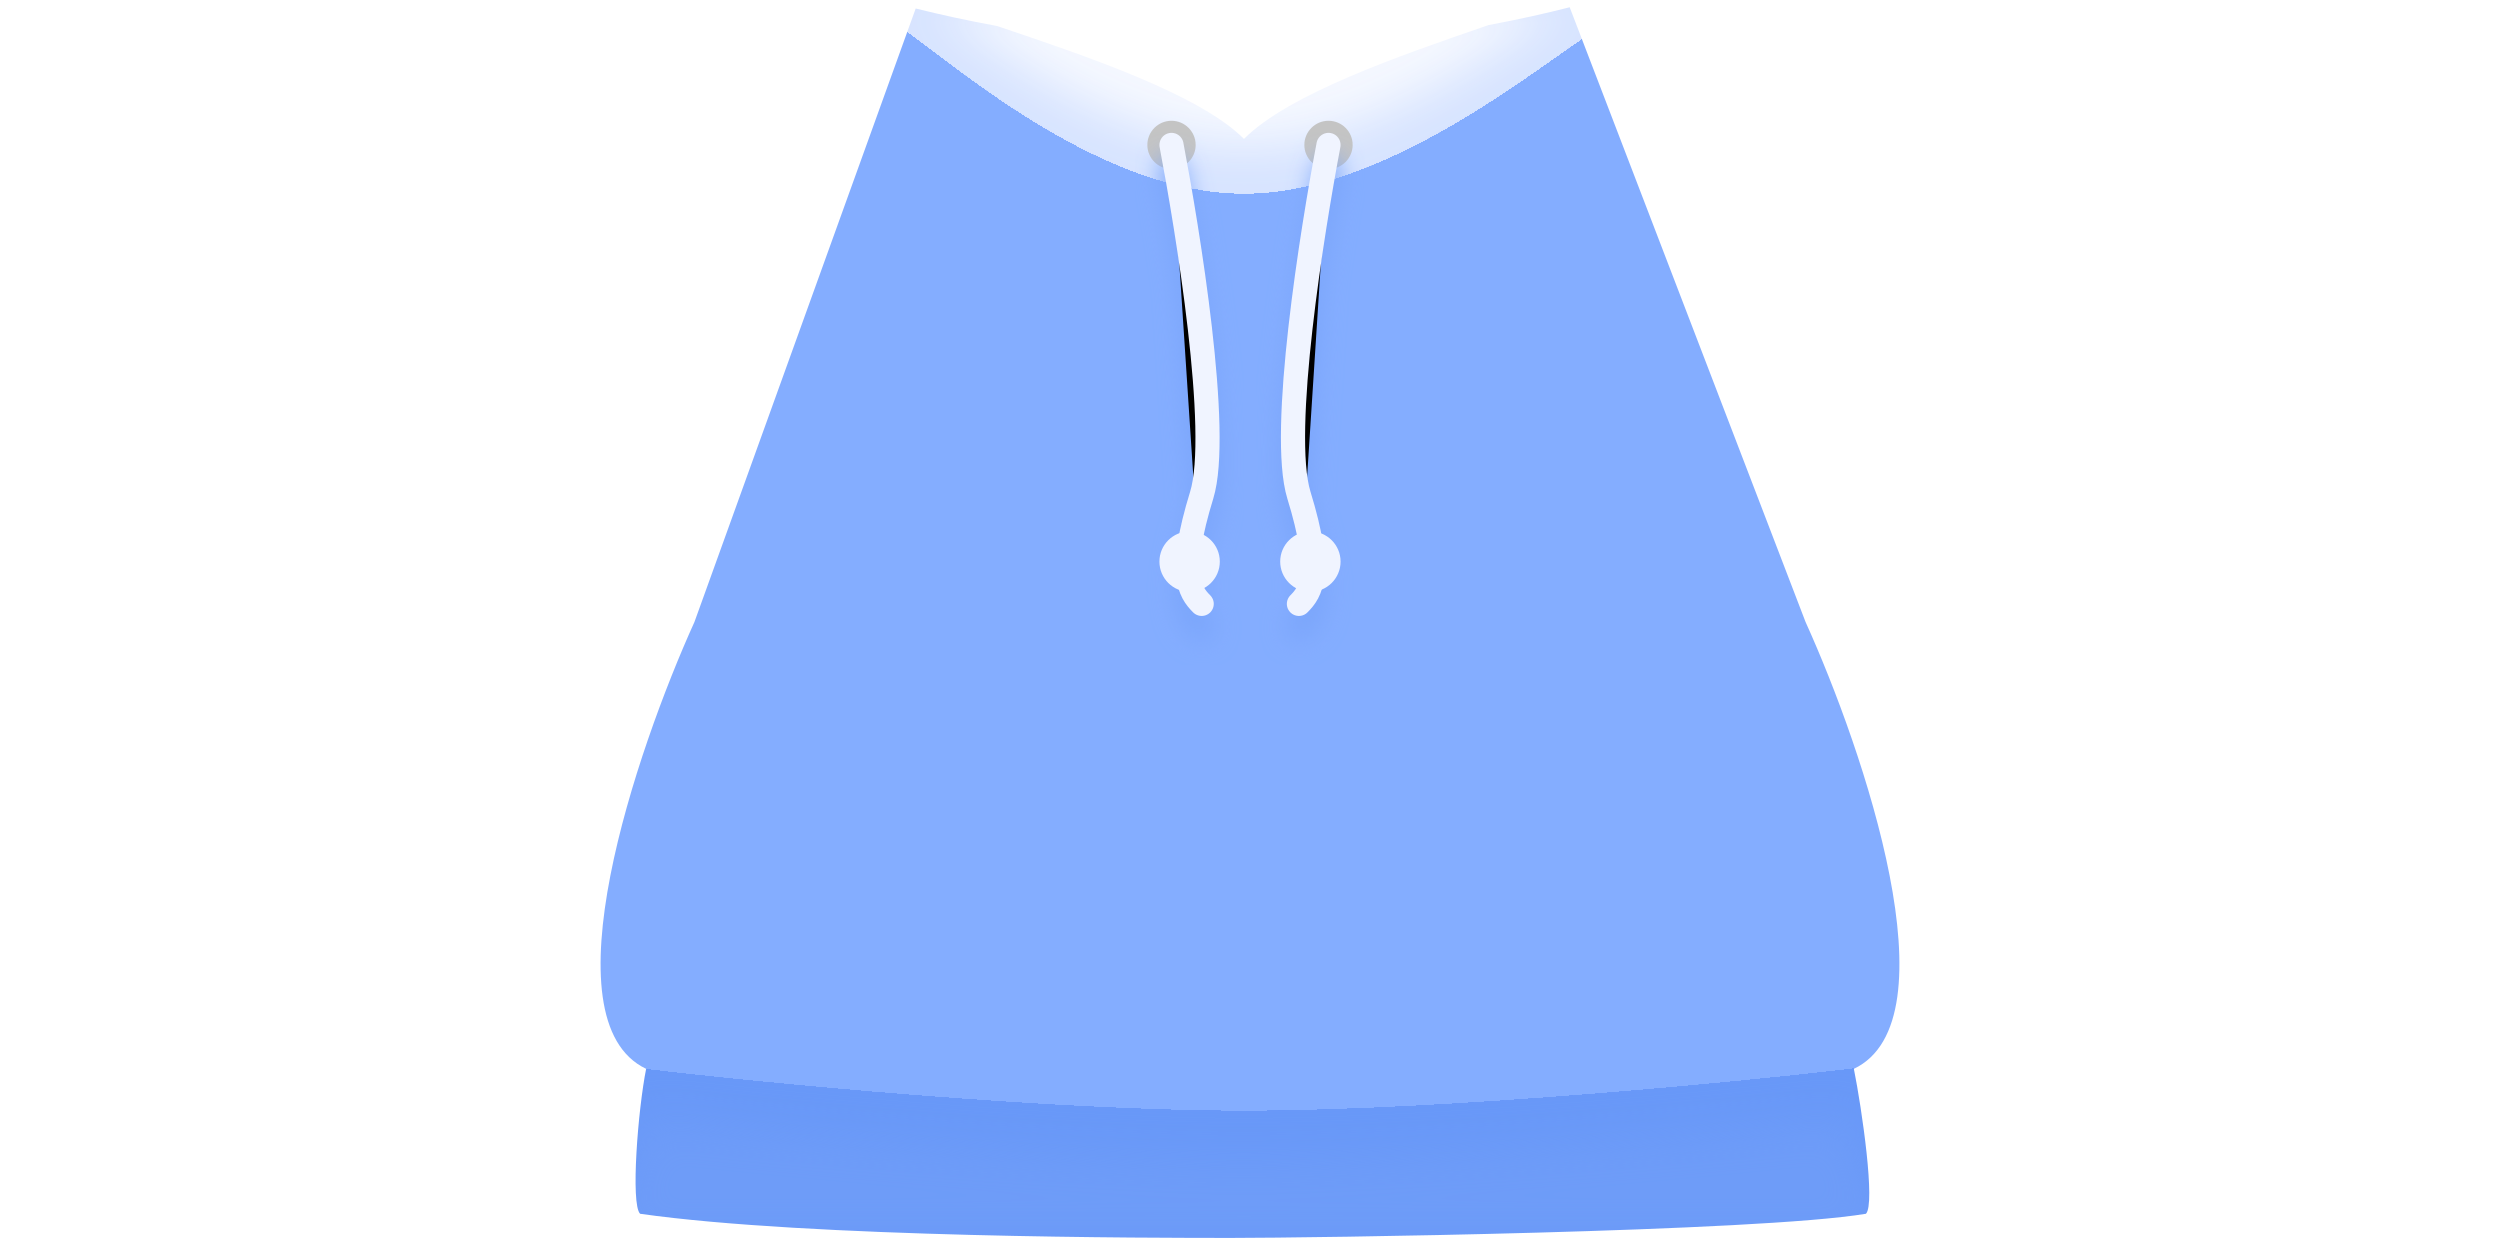
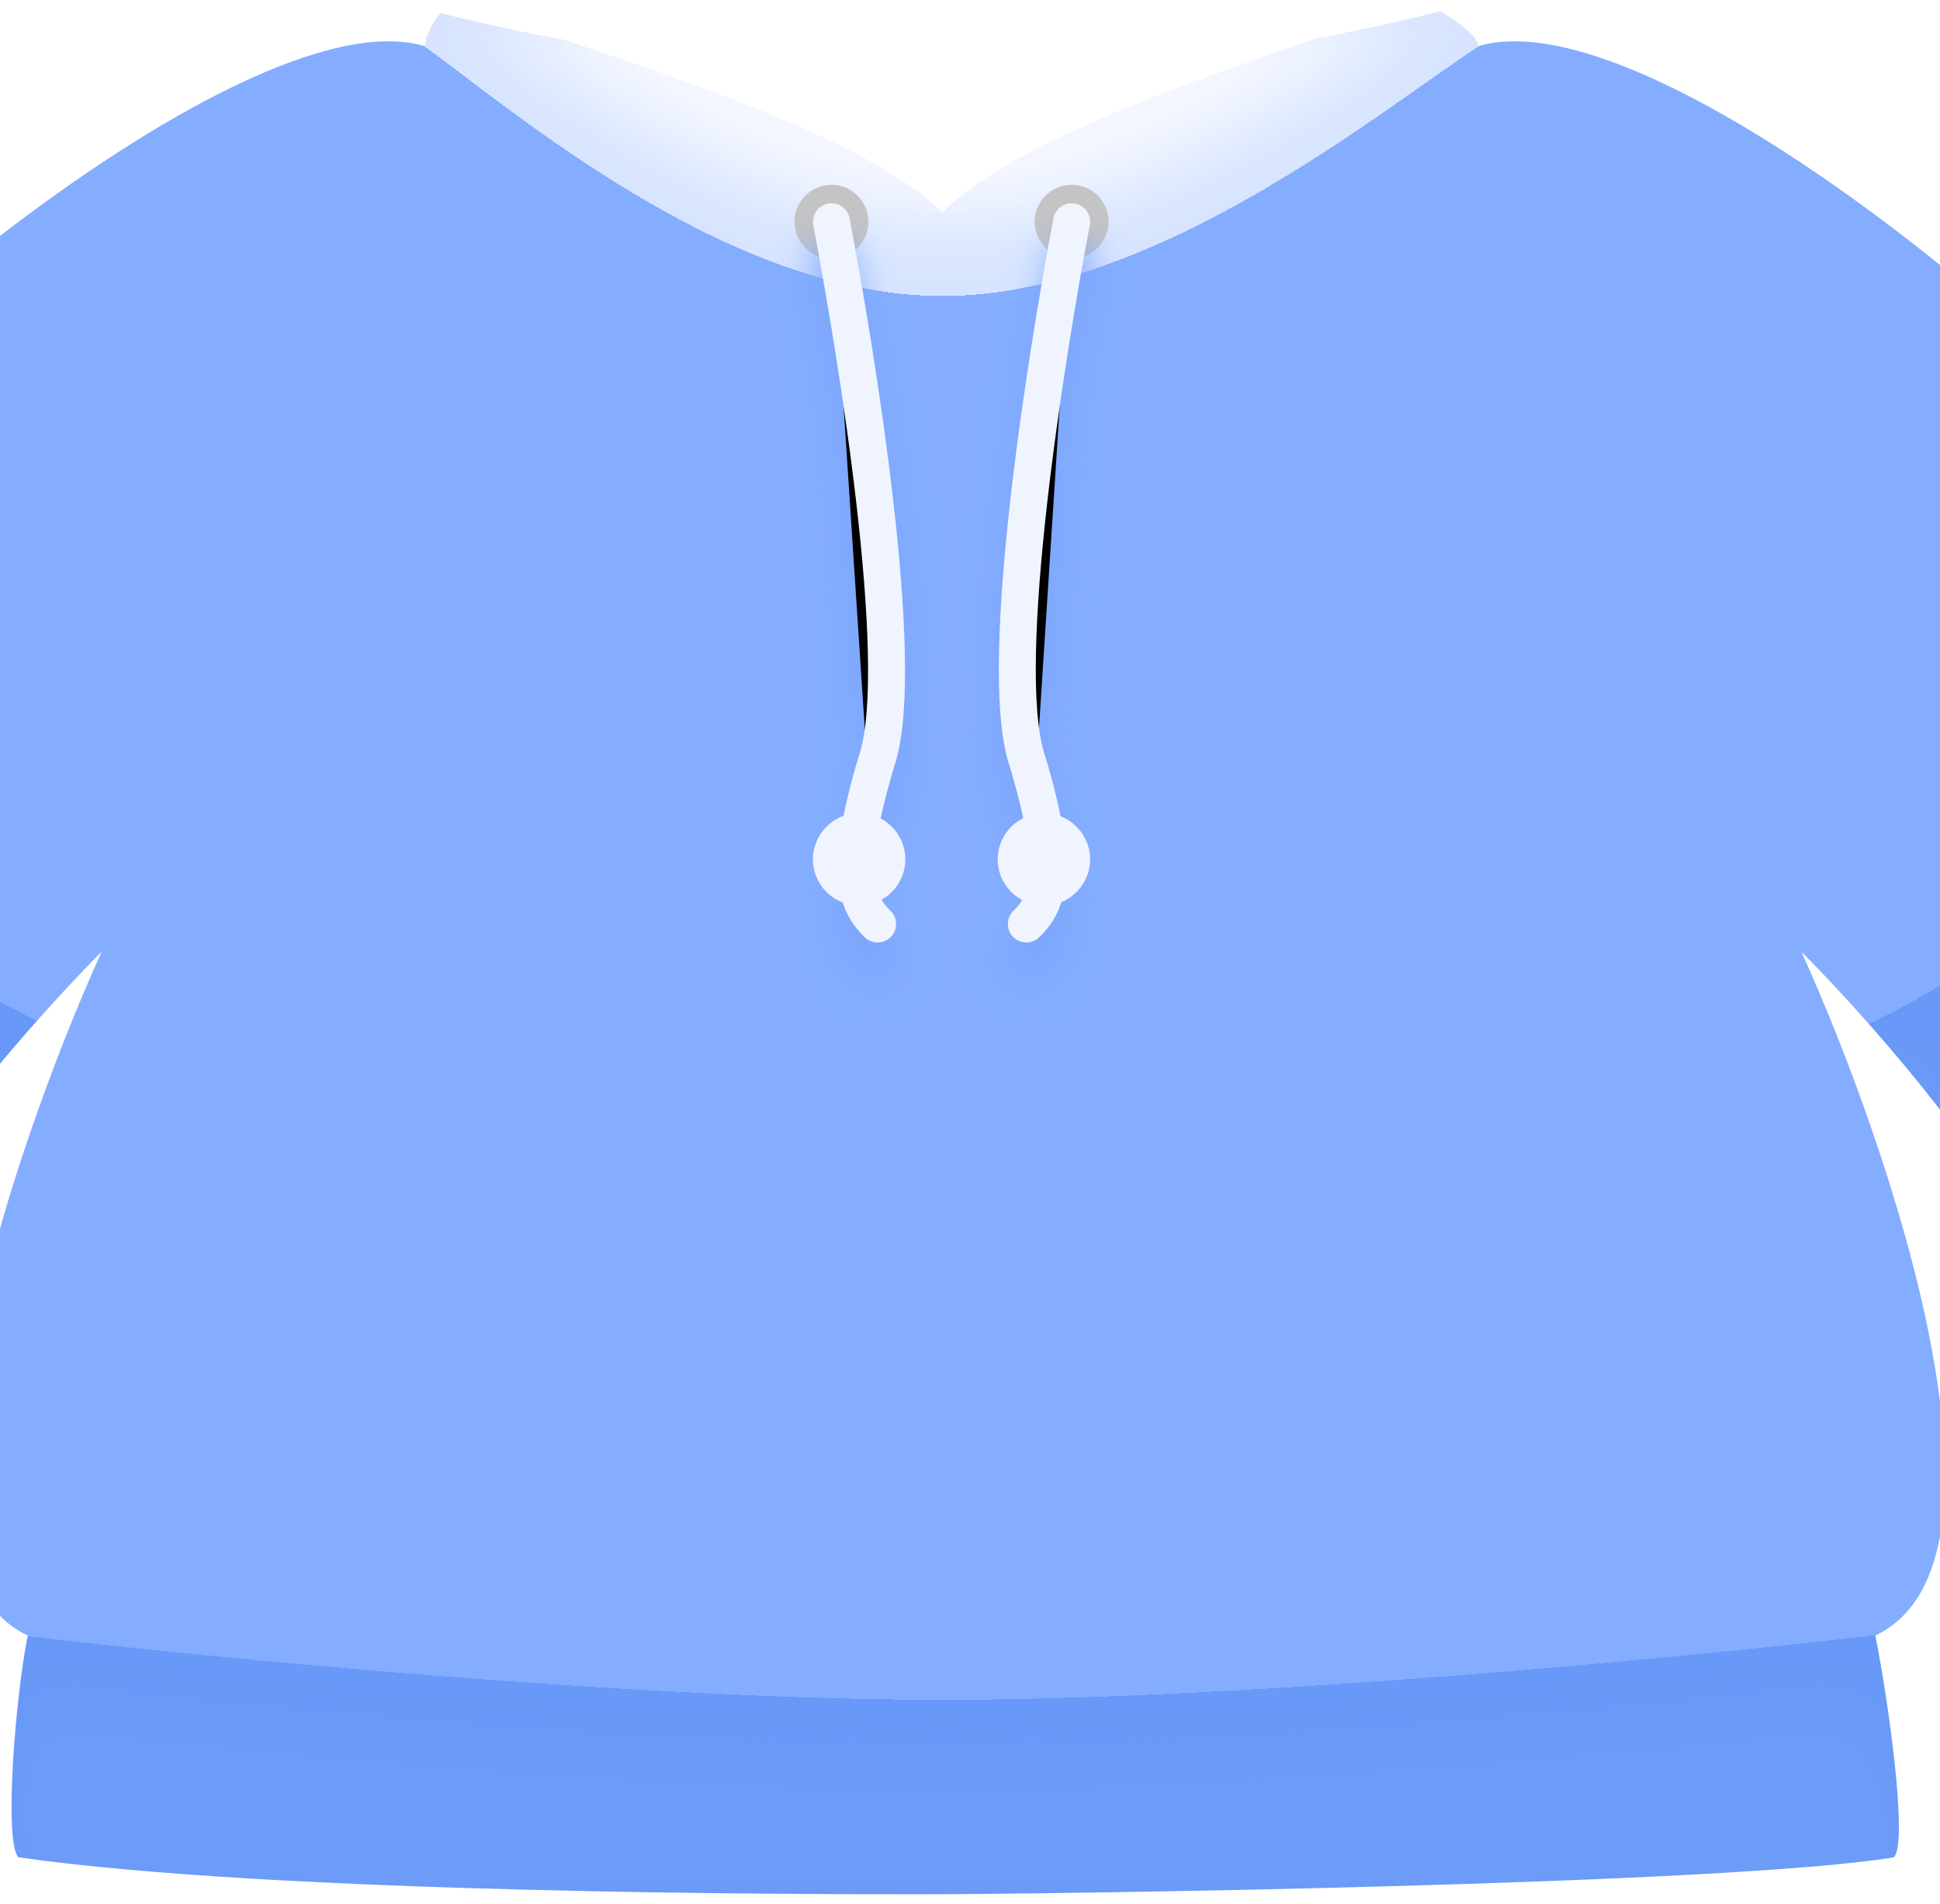
- <svg xmlns="http://www.w3.org/2000/svg" viewBox="1193.0 987.0 207.0 103.0" width="100%" height="100%">
+ <svg xmlns="http://www.w3.org/2000/svg" viewBox="1245.0 987.0 105 103.0" width="100%" height="100%">
  <defs>
    <filter id="filter460_i_495_57" x="1216" y="1021" width="31.5" height="30.5" filterUnits="userSpaceOnUse" color-interpolation-filters="sRGB">
      <feFlood flood-opacity="0" result="BackgroundImageFix" />
      <feBlend mode="normal" in="SourceGraphic" in2="BackgroundImageFix" result="shape" />
      <feColorMatrix in="SourceAlpha" type="matrix" values="0 0 0 0 0 0 0 0 0 0 0 0 0 0 0 0 0 0 127 0" result="hardAlpha" />
      <feOffset dy="4" />
      <feGaussianBlur stdDeviation="2" />
      <feComposite in2="hardAlpha" operator="arithmetic" k2="-1" k3="1" />
      <feColorMatrix type="matrix" values="0 0 0 0 0.409 0 0 0 0 0.596 0 0 0 0 0.971 0 0 0 1 0" />
      <feBlend mode="normal" in2="shape" result="effect1_innerShadow_495_57" />
    </filter>
    <filter id="filter461_i_495_57" x="1346" y="1021" width="31.5" height="30.5" filterUnits="userSpaceOnUse" color-interpolation-filters="sRGB">
      <feFlood flood-opacity="0" result="BackgroundImageFix" />
      <feBlend mode="normal" in="SourceGraphic" in2="BackgroundImageFix" result="shape" />
      <feColorMatrix in="SourceAlpha" type="matrix" values="0 0 0 0 0 0 0 0 0 0 0 0 0 0 0 0 0 0 127 0" result="hardAlpha" />
      <feOffset dy="4" />
      <feGaussianBlur stdDeviation="2" />
      <feComposite in2="hardAlpha" operator="arithmetic" k2="-1" k3="1" />
      <feColorMatrix type="matrix" values="0 0 0 0 0.409 0 0 0 0 0.596 0 0 0 0 0.971 0 0 0 1 0" />
      <feBlend mode="normal" in2="shape" result="effect1_innerShadow_495_57" />
    </filter>
    <filter id="filter462_i_495_57" x="1268" y="983" width="58" height="20" filterUnits="userSpaceOnUse" color-interpolation-filters="sRGB">
      <feFlood flood-opacity="0" result="BackgroundImageFix" />
      <feBlend mode="normal" in="SourceGraphic" in2="BackgroundImageFix" result="shape" />
      <feColorMatrix in="SourceAlpha" type="matrix" values="0 0 0 0 0 0 0 0 0 0 0 0 0 0 0 0 0 0 127 0" result="hardAlpha" />
      <feOffset dy="-4" />
      <feGaussianBlur stdDeviation="2" />
      <feComposite in2="hardAlpha" operator="arithmetic" k2="-1" k3="1" />
      <feColorMatrix type="matrix" values="0 0 0 0 0.842 0 0 0 0 0.892 0 0 0 0 1 0 0 0 1 0" />
      <feBlend mode="normal" in2="shape" result="effect1_innerShadow_495_57" />
    </filter>
    <filter id="filter463_i_495_57" x="1242.5" y="1075.5" width="107.5" height="18.5" filterUnits="userSpaceOnUse" color-interpolation-filters="sRGB">
      <feFlood flood-opacity="0" result="BackgroundImageFix" />
      <feBlend mode="normal" in="SourceGraphic" in2="BackgroundImageFix" result="shape" />
      <feColorMatrix in="SourceAlpha" type="matrix" values="0 0 0 0 0 0 0 0 0 0 0 0 0 0 0 0 0 0 127 0" result="hardAlpha" />
      <feOffset dy="4" />
      <feGaussianBlur stdDeviation="2" />
      <feComposite in2="hardAlpha" operator="arithmetic" k2="-1" k3="1" />
      <feColorMatrix type="matrix" values="0 0 0 0 0.409 0 0 0 0 0.596 0 0 0 0 0.971 0 0 0 1 0" />
      <feBlend mode="normal" in2="shape" result="effect1_innerShadow_495_57" />
    </filter>
    <filter id="filter464_i_495_57" x="1375" y="1054.5" width="27" height="30" filterUnits="userSpaceOnUse" color-interpolation-filters="sRGB">
      <feFlood flood-opacity="0" result="BackgroundImageFix" />
      <feBlend mode="normal" in="SourceGraphic" in2="BackgroundImageFix" result="shape" />
      <feColorMatrix in="SourceAlpha" type="matrix" values="0 0 0 0 0 0 0 0 0 0 0 0 0 0 0 0 0 0 127 0" result="hardAlpha" />
      <feOffset dy="4" />
      <feGaussianBlur stdDeviation="2" />
      <feComposite in2="hardAlpha" operator="arithmetic" k2="-1" k3="1" />
      <feColorMatrix type="matrix" values="0 0 0 0 0.942 0 0 0 0 0.961 0 0 0 0 1 0 0 0 1 0" />
      <feBlend mode="normal" in2="shape" result="effect1_innerShadow_495_57" />
    </filter>
    <filter id="filter465_i_495_57" x="1191" y="1054.5" width="27" height="30" filterUnits="userSpaceOnUse" color-interpolation-filters="sRGB">
      <feFlood flood-opacity="0" result="BackgroundImageFix" />
      <feBlend mode="normal" in="SourceGraphic" in2="BackgroundImageFix" result="shape" />
      <feColorMatrix in="SourceAlpha" type="matrix" values="0 0 0 0 0 0 0 0 0 0 0 0 0 0 0 0 0 0 127 0" result="hardAlpha" />
      <feOffset dy="4" />
      <feGaussianBlur stdDeviation="2" />
      <feComposite in2="hardAlpha" operator="arithmetic" k2="-1" k3="1" />
      <feColorMatrix type="matrix" values="0 0 0 0 0.942 0 0 0 0 0.961 0 0 0 0 1 0 0 0 1 0" />
      <feBlend mode="normal" in2="shape" result="effect1_innerShadow_495_57" />
    </filter>
    <filter id="filter466_d_495_57" x="1287" y="998" width="8.984" height="44" filterUnits="userSpaceOnUse" color-interpolation-filters="sRGB">
      <feFlood flood-opacity="0" result="BackgroundImageFix" />
      <feColorMatrix in="SourceAlpha" type="matrix" values="0 0 0 0 0 0 0 0 0 0 0 0 0 0 0 0 0 0 127 0" result="hardAlpha" />
      <feOffset dy="2" />
      <feGaussianBlur stdDeviation="1" />
      <feColorMatrix type="matrix" values="0 0 0 0 0.479 0 0 0 0 0.647 0 0 0 0 0.983 0 0 0 1 0" />
      <feBlend mode="normal" in2="BackgroundImageFix" result="effect1_dropShadow_495_57" />
      <feBlend mode="normal" in="SourceGraphic" in2="effect1_dropShadow_495_57" result="shape" />
    </filter>
    <filter id="filter467_d_495_57" x="1297.06" y="998" width="8.94" height="44" filterUnits="userSpaceOnUse" color-interpolation-filters="sRGB">
      <feFlood flood-opacity="0" result="BackgroundImageFix" />
      <feColorMatrix in="SourceAlpha" type="matrix" values="0 0 0 0 0 0 0 0 0 0 0 0 0 0 0 0 0 0 127 0" result="hardAlpha" />
      <feOffset dy="2" />
      <feGaussianBlur stdDeviation="1" />
      <feColorMatrix type="matrix" values="0 0 0 0 0.479 0 0 0 0 0.647 0 0 0 0 0.983 0 0 0 1 0" />
      <feBlend mode="normal" in2="BackgroundImageFix" result="effect1_dropShadow_495_57" />
      <feBlend mode="normal" in="SourceGraphic" in2="effect1_dropShadow_495_57" result="shape" />
    </filter>
+     <clipPath id="clip_top_long_sleeve_07_torso">
+       <rect x="1245.0" y="987.0" width="105" height="103.0" />
+     </clipPath>
  </defs>
-   <mask id="mask77_495_57" style="mask-type:alpha" maskUnits="userSpaceOnUse" x="1193" y="987" width="207" height="103">
-     <path fill-rule="evenodd" clip-rule="evenodd" d="M1268.82 987.703L1250.5 1038.5C1245.67 1049.17 1238.1 1071.5 1246.5 1075.5C1245.83 1078.83 1245.2 1086.7 1246 1087.5C1260 1089.5 1288.6 1089.5 1295 1089.5C1301.4 1089.5 1338.5 1089 1347.5 1087.5C1348.3 1086.7 1347.17 1078.83 1346.5 1075.5C1354.9 1071.5 1347.33 1049.17 1342.5 1038.5L1322.97 987.601C1320.97 988.112 1318.71 988.619 1316.24 989.079C1316.15 989.111 1316.05 989.144 1315.96 989.177C1308.96 991.587 1299.73 994.765 1296 998.5C1292.31 994.811 1283 991.666 1275.89 989.266C1275.78 989.229 1275.67 989.191 1275.56 989.154C1273.1 988.705 1270.84 988.208 1268.82 987.703Z" fill="black" />
-   </mask>
-   <g mask="url(#mask77_495_57)">
-     <path d="M1402 978H1189V1141H1402V978Z" fill="#F7F9FF" />
-     <path d="M1245 1047.5C1233.8 1045.5 1221 1032.33 1216 1026C1226.67 1010.33 1251.6 980 1266 984L1296.5 995L1327.5 984C1341.9 980 1366.83 1010.33 1377.5 1026C1372.5 1032.33 1359.7 1045.5 1348.5 1047.5L1355.5 1074.5L1346.5 1097H1247L1238 1074.5L1245 1047.5Z" fill="#84ADFF" />
-     <g filter="url(#filter460_i_495_57)">
-       <path d="M1216 1026L1221.5 1021C1225.83 1026.17 1237.1 1037.7 1247.5 1042.5L1245 1047.5C1233.8 1045.5 1221 1032.33 1216 1026Z" fill="#709DF8" />
+   <g clip-path="url(#clip_top_long_sleeve_07_torso)">
+     <mask id="mask77_495_57" style="mask-type:alpha" maskUnits="userSpaceOnUse" x="1193" y="987" width="207" height="103">
+       <path fill-rule="evenodd" clip-rule="evenodd" d="M1268.82 987.703C1268.4 988.258 1268 988.993 1268 989.5C1258 986.5 1230.6 1009.7 1223 1022.5C1219.03 1029.19 1214.01 1033.6 1209.62 1037.46C1203.51 1042.84 1198.63 1047.14 1199.5 1055C1197.17 1056.83 1192.7 1061 1193.5 1063C1196.83 1066.83 1204.5 1074.7 1208.5 1075.5C1212.5 1075.5 1215.83 1070.83 1217 1068.5C1221.5 1070 1236.2 1058.2 1239 1053C1241.8 1047.8 1247.83 1041.17 1250.5 1038.5C1245.67 1049.17 1238.1 1071.5 1246.5 1075.5C1245.83 1078.83 1245.2 1086.7 1246 1087.5C1260 1089.5 1288.6 1089.5 1295 1089.5C1301.4 1089.5 1338.5 1089 1347.5 1087.5C1348.3 1086.7 1347.17 1078.83 1346.5 1075.5C1354.9 1071.5 1347.33 1049.17 1342.5 1038.5C1345.17 1041.17 1351.2 1047.8 1354 1053C1356.8 1058.2 1371.5 1070 1376 1068.5C1377.17 1070.83 1380.5 1075.5 1384.5 1075.5C1388.5 1074.7 1396.17 1066.83 1399.5 1063C1400.3 1061 1395.83 1056.83 1393.5 1055C1394.37 1047.14 1389.49 1042.84 1383.38 1037.46C1378.99 1033.6 1373.97 1029.19 1370 1022.5C1362.4 1009.7 1335 986.5 1325 989.5C1325 988.961 1323.87 988.165 1322.97 987.601C1320.97 988.112 1318.71 988.619 1316.24 989.079C1316.15 989.111 1316.05 989.144 1315.96 989.177C1308.96 991.587 1299.73 994.765 1296 998.5C1292.31 994.811 1283 991.666 1275.89 989.266C1275.78 989.229 1275.67 989.191 1275.56 989.154C1273.1 988.705 1270.84 988.208 1268.82 987.703Z" fill="black" />
+     </mask>
+     <g mask="url(#mask77_495_57)">
+       <path d="M1402 978H1189V1141H1402V978Z" fill="#F7F9FF" />
+       <path d="M1245 1047.5C1233.8 1045.5 1221 1032.33 1216 1026C1226.67 1010.33 1251.6 980 1266 984L1296.5 995L1327.5 984C1341.9 980 1366.83 1010.33 1377.5 1026C1372.5 1032.33 1359.7 1045.5 1348.5 1047.5L1355.5 1074.5L1346.5 1097H1247L1238 1074.5L1245 1047.5Z" fill="#84ADFF" />
+       <g filter="url(#filter460_i_495_57)">
+         <path d="M1216 1026L1221.5 1021C1225.83 1026.17 1237.1 1037.7 1247.5 1042.5L1245 1047.5C1233.8 1045.5 1221 1032.33 1216 1026Z" fill="#709DF8" />
+       </g>
+       <g filter="url(#filter461_i_495_57)">
+         <path d="M1377.5 1026L1372 1021C1367.67 1026.17 1356.4 1037.7 1346 1042.5L1348.5 1047.5C1359.7 1045.5 1372.5 1032.33 1377.5 1026Z" fill="#709DF8" />
+       </g>
+       <g filter="url(#filter462_i_495_57)">
+         <path d="M1296 1003C1284.4 1003 1272.67 992.848 1268 989.5V988.182L1269 987H1323L1326 988.182L1325 989.5C1319.83 992.848 1307.6 1003 1296 1003Z" fill="#F5F8FF" />
+       </g>
+       <g filter="url(#filter463_i_495_57)">
+         <path d="M1296 1079C1279.6 1079 1255.83 1076.67 1246 1075.5L1242.5 1090H1350L1346.5 1075.5C1336.67 1076.67 1312.4 1079 1296 1079Z" fill="#6E9CF8" />
+       </g>
+       <path d="M1290 1001C1291.1 1001 1292 1000.1 1292 999C1292 997.895 1291.1 997 1290 997C1288.9 997 1288 997.895 1288 999C1288 1000.1 1288.9 1001 1290 1001Z" fill="#C4C4C4" />
+       <g style="mix-blend-mode:multiply" filter="url(#filter464_i_495_57)">
+         <path d="M1402 1063L1394 1054.5C1389.33 1058.67 1378.2 1067.8 1375 1069L1382 1080.5L1402 1063Z" fill="#E9F0FF" />
+       </g>
+       <g style="mix-blend-mode:multiply" filter="url(#filter465_i_495_57)">
+         <path d="M1191 1063L1199 1054.5C1203.67 1058.67 1214.8 1067.8 1218 1069L1211 1080.5L1191 1063Z" fill="#E9F0FF" />
+       </g>
+       <path d="M1303 1001C1304.1 1001 1305 1000.1 1305 999C1305 997.895 1304.1 997 1303 997C1301.9 997 1301 997.895 1301 999C1301 1000.1 1301.9 1001 1303 1001Z" fill="#C4C4C4" />
+       <g filter="url(#filter466_d_495_57)">
+         <path d="M1290 999C1291.33 1006 1294.1 1022.8 1292.5 1028C1290.5 1034.5 1291.5 1036 1292.5 1037" stroke="#F0F4FF" stroke-width="2" stroke-linecap="round" stroke-linejoin="round" />
+       </g>
+       <g filter="url(#filter467_d_495_57)">
+         <path d="M1303 999C1301.67 1006 1298.95 1022.8 1300.55 1028C1302.55 1034.5 1301.55 1036 1300.55 1037" stroke="#F0F4FF" stroke-width="2" stroke-linecap="round" stroke-linejoin="round" />
+       </g>
+       <path d="M1301.5 1036C1302.88 1036 1304 1034.88 1304 1033.5C1304 1032.12 1302.88 1031 1301.5 1031C1300.12 1031 1299 1032.12 1299 1033.5C1299 1034.88 1300.12 1036 1301.5 1036Z" fill="#F0F4FF" />
+       <path d="M1291.5 1036C1292.88 1036 1294 1034.88 1294 1033.5C1294 1032.12 1292.88 1031 1291.5 1031C1290.12 1031 1289 1032.12 1289 1033.5C1289 1034.88 1290.12 1036 1291.5 1036Z" fill="#F0F4FF" />
    </g>
-     <g filter="url(#filter461_i_495_57)">
-       <path d="M1377.5 1026L1372 1021C1367.67 1026.17 1356.4 1037.7 1346 1042.5L1348.5 1047.5C1359.7 1045.5 1372.5 1032.33 1377.5 1026Z" fill="#709DF8" />
-     </g>
-     <g filter="url(#filter462_i_495_57)">
-       <path d="M1296 1003C1284.4 1003 1272.67 992.848 1268 989.5V988.182L1269 987H1323L1326 988.182L1325 989.5C1319.83 992.848 1307.6 1003 1296 1003Z" fill="#F5F8FF" />
-     </g>
-     <g filter="url(#filter463_i_495_57)">
-       <path d="M1296 1079C1279.6 1079 1255.83 1076.67 1246 1075.5L1242.5 1090H1350L1346.5 1075.5C1336.67 1076.67 1312.4 1079 1296 1079Z" fill="#6E9CF8" />
-     </g>
-     <path d="M1290 1001C1291.1 1001 1292 1000.1 1292 999C1292 997.895 1291.1 997 1290 997C1288.9 997 1288 997.895 1288 999C1288 1000.1 1288.9 1001 1290 1001Z" fill="#C4C4C4" />
-     <g style="mix-blend-mode:multiply" filter="url(#filter464_i_495_57)">
-       <path d="M1402 1063L1394 1054.5C1389.33 1058.67 1378.2 1067.8 1375 1069L1382 1080.5L1402 1063Z" fill="#E9F0FF" />
-     </g>
-     <g style="mix-blend-mode:multiply" filter="url(#filter465_i_495_57)">
-       <path d="M1191 1063L1199 1054.5C1203.67 1058.67 1214.8 1067.8 1218 1069L1211 1080.5L1191 1063Z" fill="#E9F0FF" />
-     </g>
-     <path d="M1303 1001C1304.1 1001 1305 1000.1 1305 999C1305 997.895 1304.1 997 1303 997C1301.9 997 1301 997.895 1301 999C1301 1000.1 1301.9 1001 1303 1001Z" fill="#C4C4C4" />
-     <g filter="url(#filter466_d_495_57)">
-       <path d="M1290 999C1291.33 1006 1294.1 1022.8 1292.5 1028C1290.5 1034.5 1291.5 1036 1292.5 1037" stroke="#F0F4FF" stroke-width="2" stroke-linecap="round" stroke-linejoin="round" />
-     </g>
-     <g filter="url(#filter467_d_495_57)">
-       <path d="M1303 999C1301.67 1006 1298.95 1022.8 1300.55 1028C1302.55 1034.5 1301.55 1036 1300.55 1037" stroke="#F0F4FF" stroke-width="2" stroke-linecap="round" stroke-linejoin="round" />
-     </g>
-     <path d="M1301.5 1036C1302.88 1036 1304 1034.88 1304 1033.5C1304 1032.12 1302.88 1031 1301.5 1031C1300.12 1031 1299 1032.12 1299 1033.5C1299 1034.88 1300.12 1036 1301.5 1036Z" fill="#F0F4FF" />
-     <path d="M1291.5 1036C1292.88 1036 1294 1034.88 1294 1033.5C1294 1032.12 1292.88 1031 1291.5 1031C1290.12 1031 1289 1032.12 1289 1033.5C1289 1034.88 1290.12 1036 1291.5 1036Z" fill="#F0F4FF" />
  </g>
</svg>
